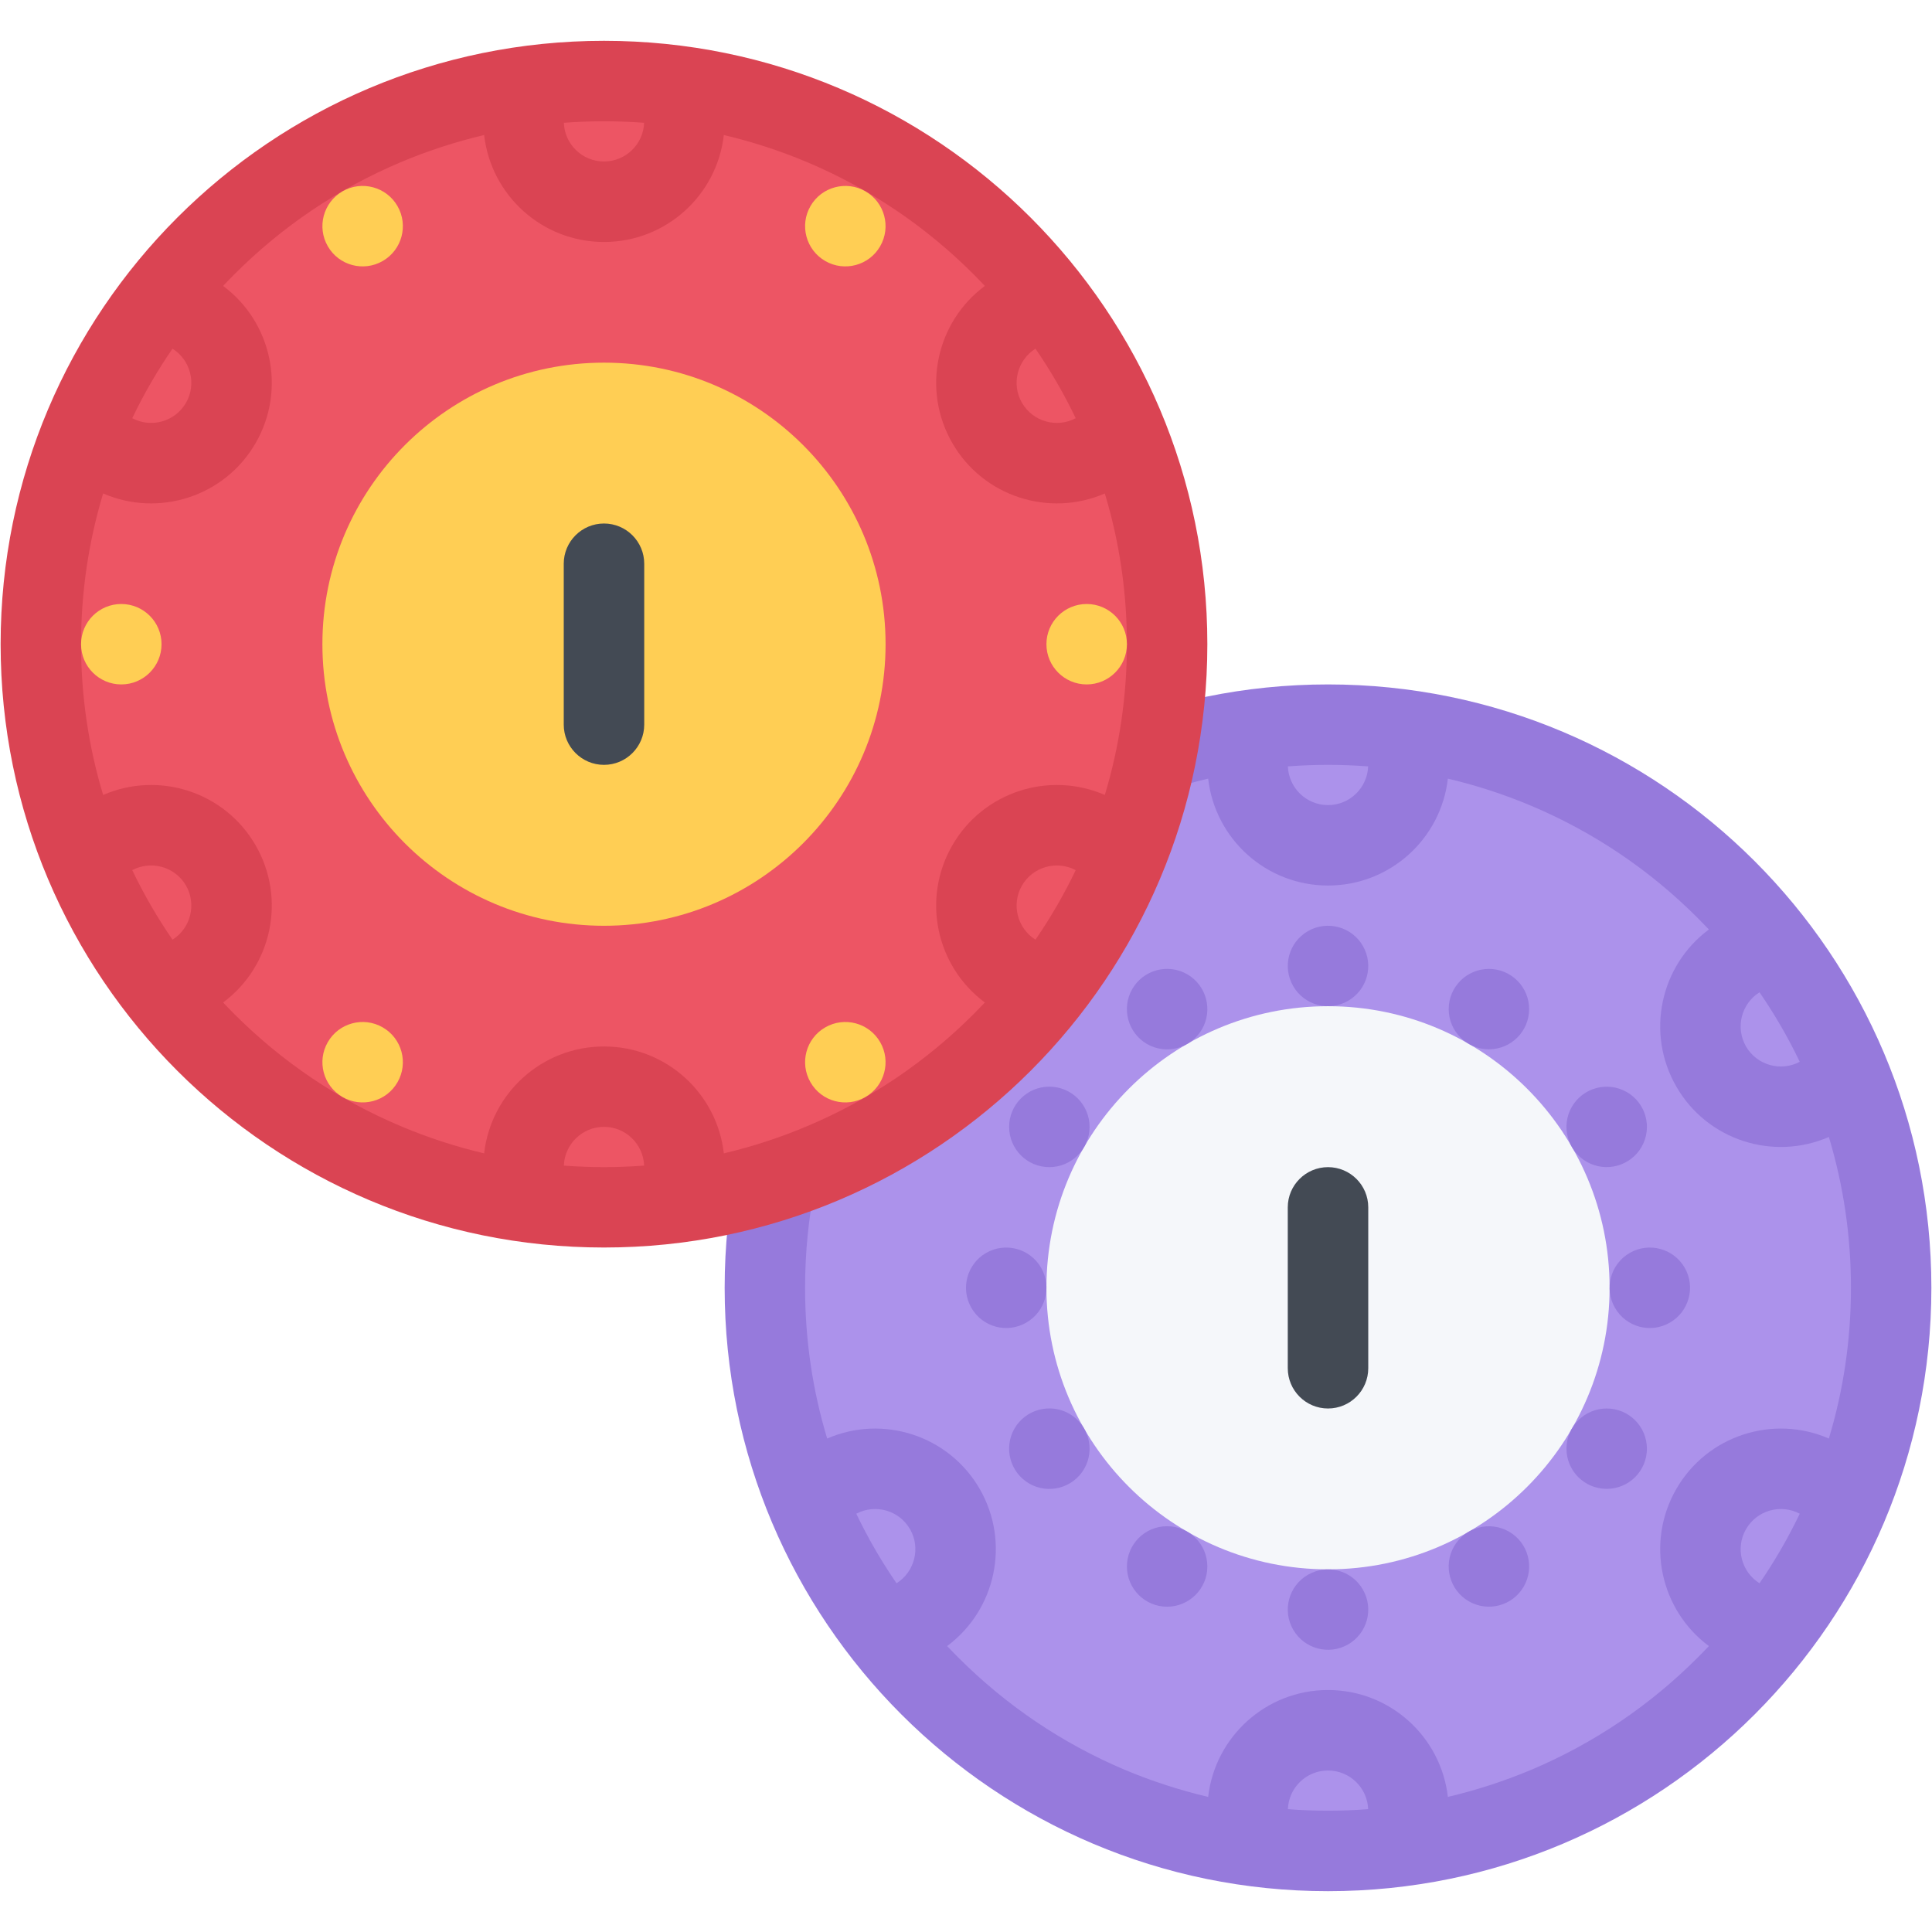
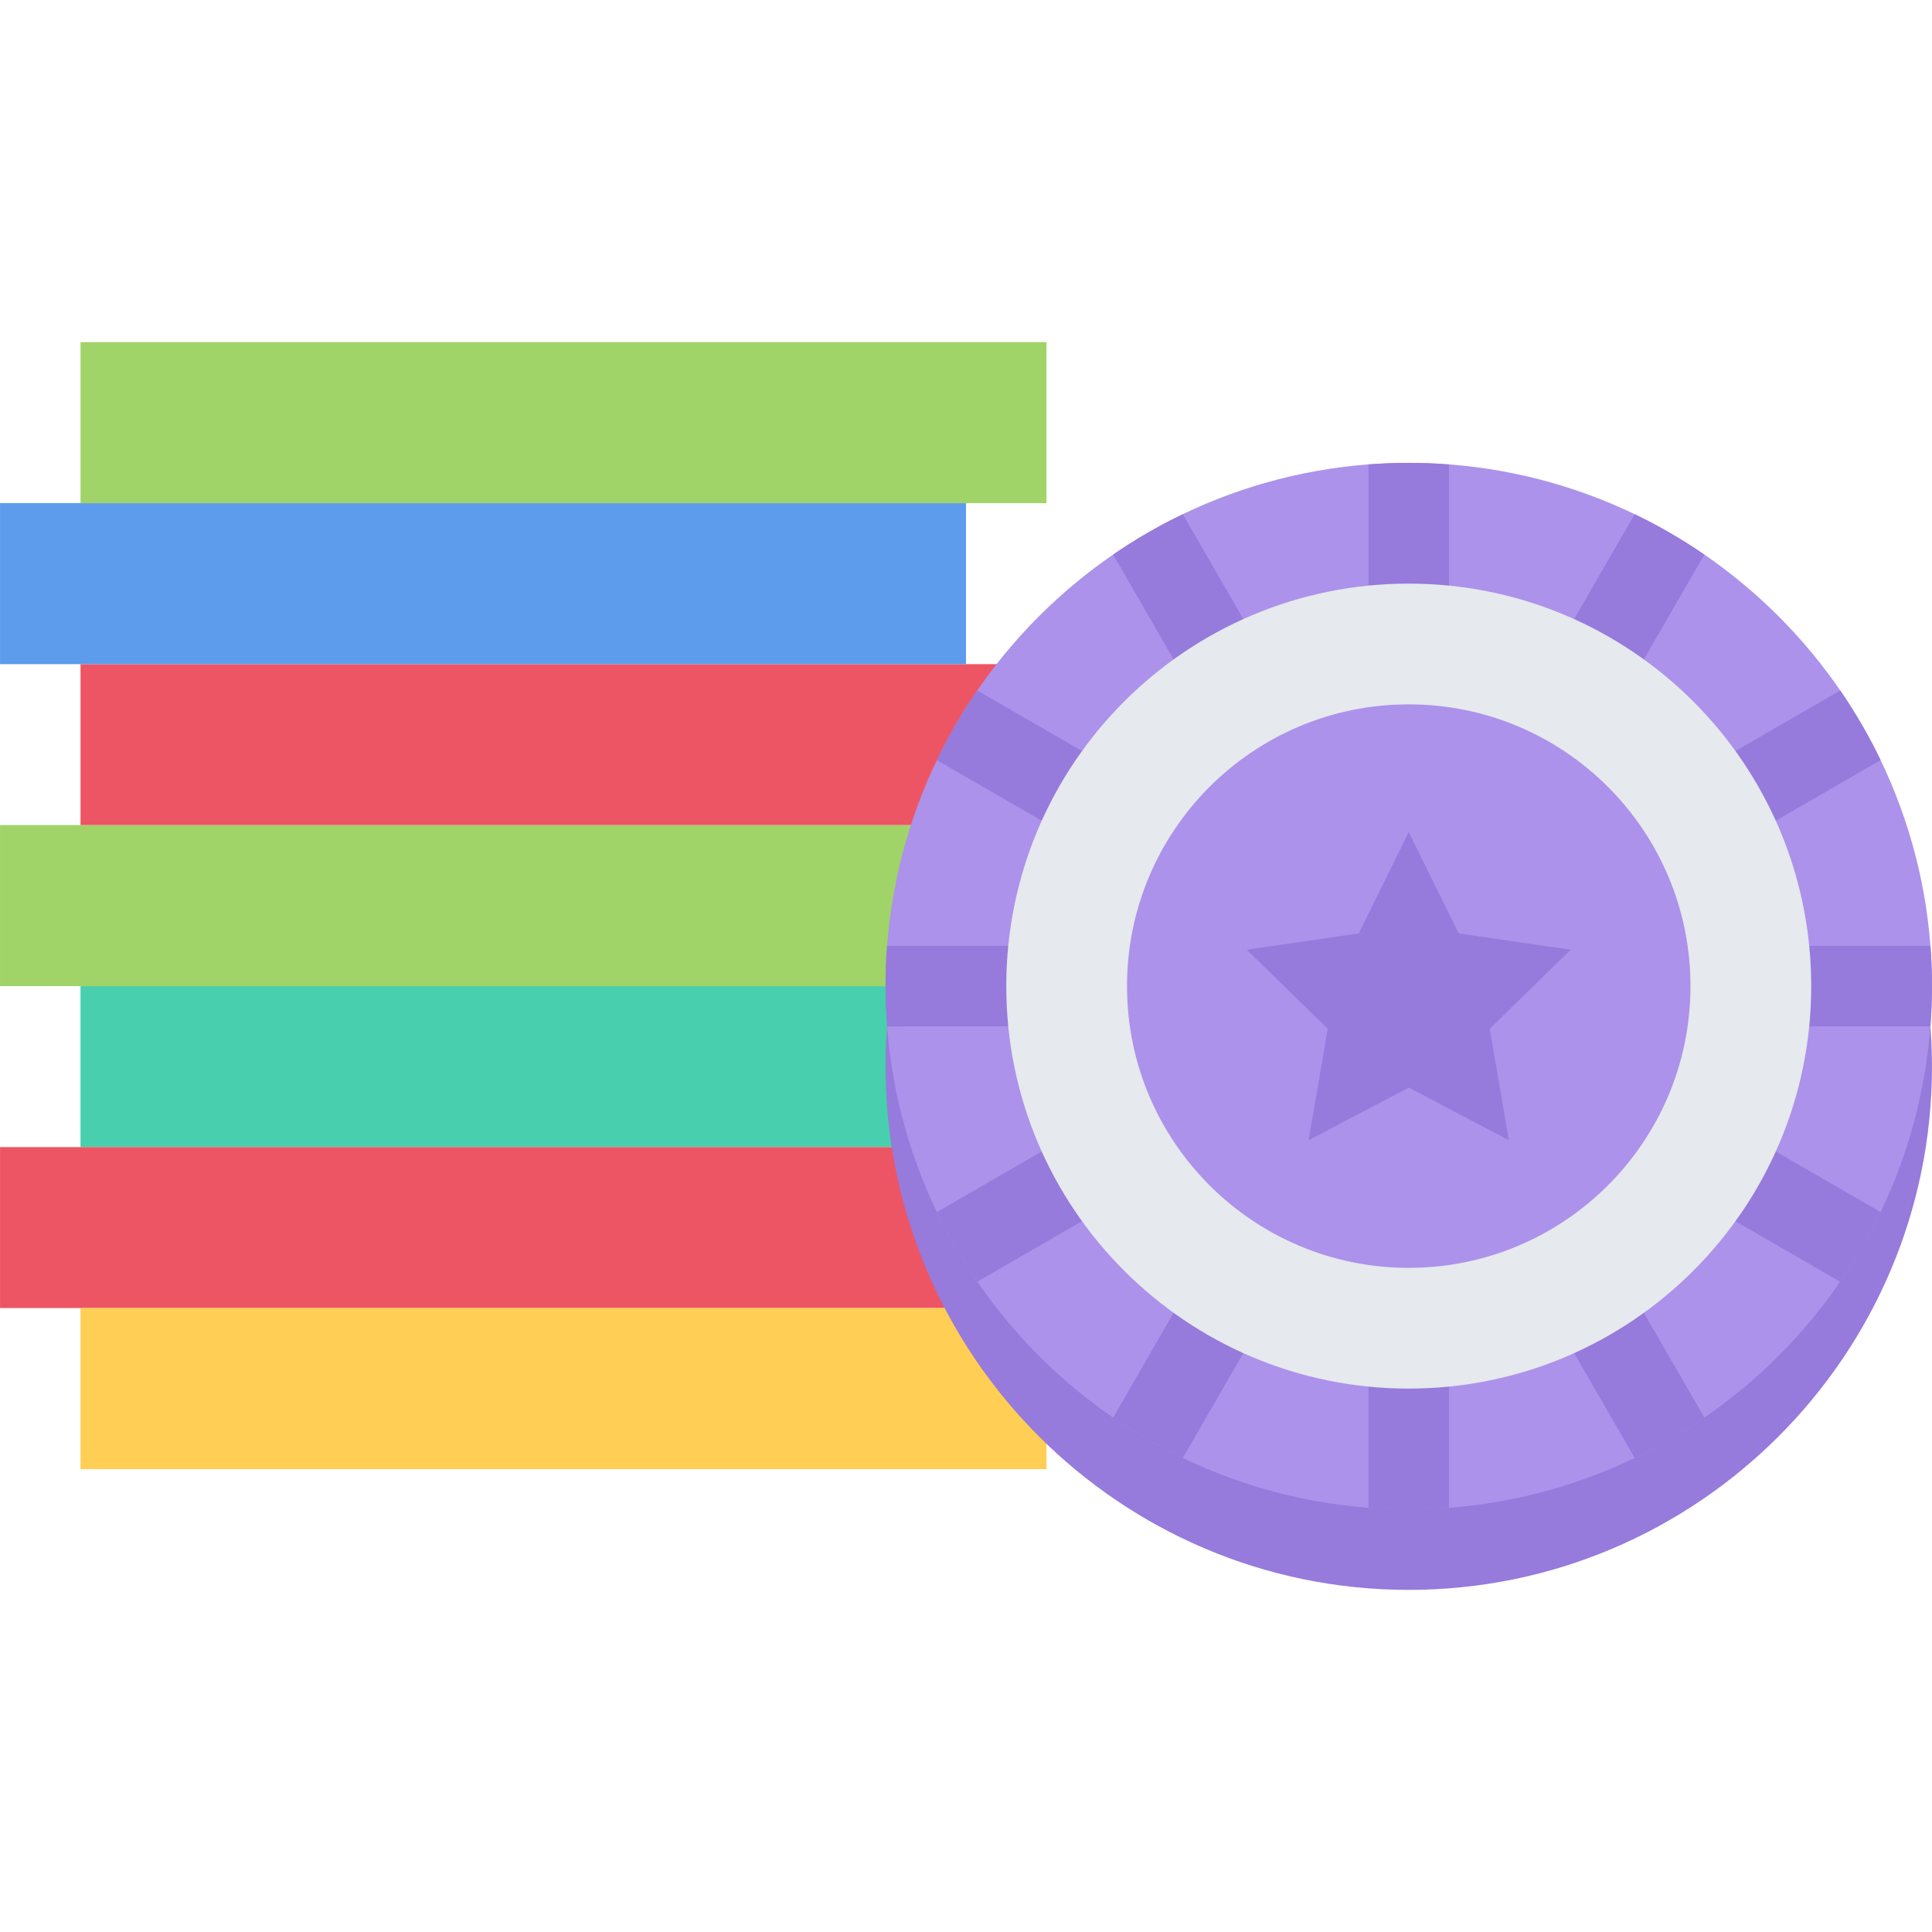
<svg xmlns="http://www.w3.org/2000/svg" class="icon" width="128px" height="128.00px" viewBox="0 0 1024 1024" version="1.1">
-   <path d="M703.876 981.004c-79.728 0-154.682-31.042-211.052-87.38-56.37-56.402-87.414-131.354-87.414-211.052 0-79.762 31.042-154.698 87.414-211.068 56.37-56.37 131.324-87.412 211.052-87.412 79.73 0 154.682 31.042 211.052 87.412 56.372 56.372 87.414 131.306 87.414 211.068 0 79.7-31.042 154.65-87.414 211.052-56.37 56.336-131.32 87.38-211.052 87.38z" fill="#AC92EB" />
-   <path d="M703.876 362.76c-176.606 0-319.794 143.158-319.794 319.81 0 176.574 143.19 319.794 319.794 319.794 176.608 0 319.794-143.22 319.794-319.794 0.002-176.652-143.186-319.81-319.794-319.81z m228.698 163.176a272.874 272.874 0 0 1 21.332 36.836c-10.09 5.374-22.708 1.812-28.484-8.12-5.746-9.994-2.496-22.658 7.152-28.716zM725.144 406.2c-0.406 11.368-9.774 20.518-21.268 20.518-11.492 0-20.862-9.15-21.268-20.518 7.028-0.53 14.118-0.812 21.268-0.812 7.154 0 14.242 0.282 21.268 0.812zM475.18 839.158a273.13 273.13 0 0 1-21.33-36.852c10.088-5.374 22.706-1.812 28.482 8.182 5.714 9.932 2.498 22.612-7.152 28.67z m207.43 119.734c0.406-11.368 9.776-20.486 21.268-20.486 11.494 0 20.862 9.12 21.268 20.486-7.028 0.562-14.116 0.812-21.268 0.812-7.152 0.002-14.242-0.248-21.268-0.812z m129.136-20.924a280.588 280.588 0 0 1-44.348 14.43c-3.622-31.856-30.668-56.652-63.522-56.652s-59.898 24.796-63.522 56.652a280.654 280.654 0 0 1-44.348-14.43c-33.008-13.99-62.646-33.978-88.098-59.46-2-2-3.966-3.998-5.902-6.058 25.734-19.114 33.634-54.902 17.24-83.322-16.428-28.42-51.406-39.474-80.824-26.67-7.776-25.734-11.712-52.53-11.712-79.886 0-37.476 7.338-73.766 21.768-107.87 13.96-33.026 33.948-62.662 59.43-88.116 25.452-25.484 55.09-45.47 88.098-59.43a277.522 277.522 0 0 1 44.348-14.46c3.624 31.886 30.668 56.652 63.522 56.652s59.9-24.766 63.522-56.652a277.458 277.458 0 0 1 44.348 14.46c33.01 13.958 62.648 33.946 88.1 59.43 1.998 2 3.966 4.03 5.902 6.058-25.764 19.114-33.634 54.886-17.24 83.306 16.43 28.482 51.406 39.474 80.824 26.67 7.778 25.796 11.71 52.53 11.71 79.95 0 27.358-3.934 54.152-11.71 79.886-29.418-12.804-64.394-1.75-80.824 26.67-16.394 28.42-8.524 64.208 17.24 83.322a276.382 276.382 0 0 1-5.902 6.058c-25.452 25.484-55.09 45.472-88.1 59.462z m113.676-127.48c5.778-9.994 18.394-13.554 28.484-8.182a272.93 272.93 0 0 1-21.332 36.852c-9.648-6.058-12.898-18.738-7.152-28.67z" fill="#967ADC" />
-   <path d="M853.124 682.57c0 82.384-66.832 149.216-149.248 149.216s-149.248-66.832-149.248-149.216c0-82.448 66.832-149.264 149.248-149.264s149.248 66.818 149.248 149.264z" fill="#F5F7FA" />
-   <path d="M693.226 493.52c-10.21 5.902-13.708 18.926-7.804 29.136 5.872 10.182 18.924 13.68 29.106 7.808 10.21-5.902 13.71-18.926 7.806-29.138-5.872-10.18-18.924-13.678-29.108-7.806zM693.226 834.66c-10.21 5.872-13.708 18.926-7.804 29.108 5.872 10.18 18.924 13.678 29.106 7.806 10.21-5.872 13.71-18.926 7.806-29.106-5.872-10.244-18.924-13.678-29.108-7.808zM607.938 553.34c10.214 5.872 23.236 2.376 29.138-7.806 5.872-10.228 2.374-23.252-7.806-29.154-10.212-5.87-23.234-2.404-29.138 7.808a21.362 21.362 0 0 0 7.806 29.152zM799.816 811.8c-10.212-5.872-23.234-2.376-29.136 7.806-5.872 10.182-2.376 23.234 7.806 29.108 10.212 5.872 23.234 2.436 29.136-7.808 5.874-10.182 2.406-23.234-7.806-29.106zM556.16 575.952c-11.774 0-21.3 9.556-21.3 21.298 0 11.804 9.528 21.362 21.3 21.362s21.328-9.556 21.328-21.362c0-11.742-9.554-21.298-21.328-21.298zM851.596 746.53c-11.776 0-21.33 9.556-21.33 21.298 0 11.804 9.554 21.298 21.33 21.298a21.264 21.264 0 0 0 21.298-21.298c0-11.742-9.524-21.298-21.298-21.298zM551.788 671.89c-5.902-10.182-18.924-13.68-29.138-7.808-10.18 5.872-13.678 18.926-7.806 29.106 5.904 10.244 18.926 13.742 29.138 7.808 10.21-5.872 13.676-18.926 7.806-29.106zM892.914 671.89c-5.904-10.182-18.926-13.68-29.138-7.808-10.182 5.872-13.678 18.926-7.806 29.106 5.902 10.244 18.924 13.742 29.136 7.808 10.18-5.872 13.68-18.926 7.808-29.106zM566.84 749.34c-10.21-5.872-23.234-2.374-29.136 7.808a21.374 21.374 0 0 0 7.806 29.168c10.182 5.872 23.236 2.374 29.138-7.806 5.872-10.182 2.374-23.236-7.808-29.17zM840.914 615.738c10.212 5.872 23.234 2.374 29.138-7.808 5.872-10.18 2.404-23.234-7.806-29.106-10.214-5.872-23.236-2.374-29.138 7.808-5.872 10.18-2.374 23.236 7.806 29.106zM618.588 808.928c-11.774 0-21.298 9.554-21.298 21.362 0 11.742 9.526 21.298 21.298 21.298 11.776 0 21.33-9.556 21.33-21.298 0-11.808-9.554-21.362-21.33-21.362zM789.168 513.538c-11.776 0-21.332 9.524-21.332 21.298 0 11.758 9.556 21.316 21.332 21.316 11.774 0 21.296-9.558 21.296-21.316a21.28 21.28 0 0 0-21.296-21.298z" fill="#967ADC" />
-   <path d="M320.124 639.91c-79.73 0-154.682-31.042-211.052-87.444-56.372-56.354-87.414-131.306-87.414-211.036S52.7 186.748 109.07 130.376s131.322-87.412 211.052-87.412 154.682 31.042 211.052 87.412c56.372 56.37 87.412 131.322 87.412 211.052s-31.042 154.682-87.412 211.038c-56.368 56.402-131.32 87.444-211.05 87.444z" fill="#ED5564" />
-   <path d="M320.124 21.634C143.518 21.634 0.33 164.824 0.33 341.428c0 176.636 143.19 319.78 319.794 319.78s319.794-143.142 319.794-319.78c0-176.604-143.19-319.794-319.794-319.794zM548.82 184.81c8.028 11.71 15.178 23.984 21.33 36.852-10.088 5.372-22.706 1.812-28.482-8.15-5.746-9.932-2.498-22.642 7.152-28.702zM320.124 64.294c7.152 0 14.242 0.25 21.268 0.78-0.406 11.4-9.774 20.518-21.268 20.518-11.492 0-20.862-9.12-21.268-20.518 7.026-0.53 14.116-0.78 21.268-0.78zM91.426 184.81c9.65 6.058 12.868 18.77 7.152 28.702-5.778 9.962-18.394 13.522-28.482 8.15a271.584 271.584 0 0 1 21.33-36.852z m0 313.238a273.13 273.13 0 0 1-21.33-36.852c10.086-5.34 22.704-1.812 28.482 8.152 5.714 9.962 2.498 22.642-7.152 28.7z m228.698 120.564c-7.152 0-14.242-0.312-21.268-0.812 0.406-11.368 9.776-20.548 21.268-20.548 11.494 0 20.862 9.182 21.268 20.548-7.028 0.498-14.118 0.812-21.268 0.812z m107.868-21.8a274.378 274.378 0 0 1-44.346 14.49c-3.622-31.916-30.666-56.65-63.522-56.65-32.854 0-59.9 24.734-63.522 56.65a274.574 274.574 0 0 1-44.346-14.49c-33.01-13.928-62.648-33.916-88.1-59.382-2-2-3.966-4.06-5.904-6.09 25.734-19.114 33.634-54.872 17.24-83.292-16.426-28.482-51.404-39.506-80.824-26.702-7.776-25.764-11.71-52.528-11.71-79.916s3.934-54.154 11.71-79.886c29.418 12.774 64.396 1.75 80.824-26.702 16.396-28.42 8.496-64.208-17.24-83.292 1.936-2.06 3.904-4.09 5.904-6.09 25.452-25.484 55.088-45.47 88.1-59.43a277.5 277.5 0 0 1 44.346-14.46c3.622 31.886 30.668 56.684 63.522 56.684s59.9-24.796 63.522-56.684a277.434 277.434 0 0 1 44.346 14.46c33.01 13.96 62.648 33.948 88.1 59.43 1.998 2 3.966 4.03 5.902 6.09-25.764 19.082-33.634 54.872-17.24 83.292 16.426 28.45 51.406 39.474 80.824 26.702 7.778 25.734 11.71 52.498 11.71 79.886s-3.934 54.152-11.71 79.916c-29.418-12.804-64.396-1.78-80.824 26.702-16.396 28.418-8.526 64.178 17.24 83.292a555.844 555.844 0 0 1-5.902 6.09c-25.454 25.466-55.09 45.454-88.1 59.382z m113.676-127.464c5.778-9.962 18.394-13.492 28.482-8.152a273.04 273.04 0 0 1-21.33 36.852c-9.65-6.058-12.898-18.738-7.152-28.7z" fill="#DA4453" />
-   <path d="M469.372 341.43c0 82.416-66.832 149.248-149.248 149.248s-149.248-66.832-149.248-149.248 66.832-149.216 149.248-149.216 149.248 66.8 149.248 149.216zM85.618 341.43c0 11.774-9.556 21.33-21.33 21.33s-21.33-9.556-21.33-21.33 9.556-21.298 21.33-21.298 21.33 9.524 21.33 21.298zM597.29 341.43c0 11.774-9.554 21.33-21.33 21.33-11.774 0-21.33-9.556-21.33-21.33s9.556-21.298 21.33-21.298c11.774-0.002 21.33 9.524 21.33 21.298zM202.854 544.534c10.212 5.872 13.71 18.926 7.808 29.108-5.872 10.242-18.926 13.678-29.106 7.806-10.212-5.872-13.71-18.926-7.808-29.106 5.872-10.198 18.926-13.696 29.106-7.808zM458.69 101.396c10.212 5.902 13.71 18.924 7.808 29.138-5.872 10.212-18.924 13.678-29.106 7.808-10.212-5.904-13.71-18.926-7.808-29.138 5.872-10.182 18.926-13.68 29.106-7.808zM437.392 544.534c10.182-5.886 23.236-2.388 29.106 7.808 5.902 10.18 2.406 23.234-7.808 29.106-10.18 5.872-23.236 2.436-29.106-7.806-5.902-10.184-2.404-23.238 7.808-29.108zM181.556 101.396c10.18-5.872 23.236-2.374 29.106 7.808 5.902 10.212 2.404 23.234-7.808 29.138-10.18 5.872-23.236 2.404-29.106-7.808-5.902-10.214-2.404-23.236 7.808-29.138z" fill="#FFCE54" />
-   <path d="M703.876 618.612c-11.774 0-21.33 9.556-21.33 21.298v85.258c0 11.804 9.556 21.362 21.33 21.362 11.776 0 21.33-9.556 21.33-21.362v-85.258c0.002-11.742-9.554-21.298-21.33-21.298zM320.124 277.47c-11.774 0-21.33 9.556-21.33 21.33v85.258c0 11.774 9.556 21.33 21.33 21.33s21.33-9.556 21.33-21.33V298.8c0-11.772-9.558-21.33-21.33-21.33z" fill="#434A54" />
+   <path d="M42.672 522.664h511.984v85.324H42.672z" fill="#48CFAD" />
+   <path d="M0.016 437.324H512v85.34H0.016z" fill="#A0D468" />
+   <path d="M42.672 352.012h511.984v85.31H42.672z" fill="#ED5564" />
+   <path d="M0.016 266.672H512v85.34H0.016z" fill="#5D9CEC" />
+   <path d="M42.672 181.332h511.984v85.342H42.672z" fill="#A0D468" />
+   <path d="M0.016 607.988H512v85.312H0.016z" fill="#ED5564" />
+   <path d="M42.672 693.3h511.984v85.372H42.672z" fill="#FFCE54" />
+   <path d="M746.648 288.014c-152.902 0-277.302 124.402-277.302 277.29 0 152.93 124.4 277.364 277.302 277.364 152.934 0 277.336-124.434 277.336-277.364 0-152.888-124.402-277.29-277.336-277.29z" fill="#967ADC" />
+   <path d="M746.648 245.33c-152.902 0-277.302 124.402-277.302 277.334 0 152.886 124.4 277.32 277.302 277.32 152.934 0 277.336-124.434 277.336-277.32 0-152.932-124.402-277.334-277.336-277.334z" fill="#AC92EB" />
+   <path d="M996.766 402.886a277.666 277.666 0 0 0-21.406-36.906l-170.434 98.404 98.406-170.432a277.666 277.666 0 0 0-36.906-21.406l-98.434 170.496v-196.9a283 283 0 0 0-21.344-0.812c-7.156 0-14.282 0.282-21.312 0.812v196.9l-98.434-170.496a278.924 278.924 0 0 0-36.906 21.406l98.402 170.432-170.43-98.404a276.08 276.08 0 0 0-21.406 36.906l170.464 98.434h-196.87c-0.562 7.062-0.812 14.156-0.812 21.342s0.25 14.282 0.812 21.328l196.87-0.016-170.464 98.45a273.324 273.324 0 0 0 21.406 36.876l170.398-98.376-98.372 170.434a272.06 272.06 0 0 0 36.906 21.376l98.434-170.496v196.934c7.032 0.562 14.156 0.812 21.312 0.812 7.188 0 14.312-0.25 21.344-0.812V602.3l98.434 170.434a273.686 273.686 0 0 0 36.906-21.376l-98.376-170.434 170.402 98.438c8.032-11.75 15.218-24.062 21.406-36.938l-170.496-98.45h196.902c0.532-7.032 0.812-14.156 0.812-21.312 0-7.188-0.282-14.312-0.812-21.342h-196.902l170.5-98.434z m-228.774 82.81v-15.844l13.75 7.906-13.75 7.938z" fill="#967ADC" />
+   <path d="M959.984 522.664c0 117.824-95.496 213.32-213.336 213.32-117.808 0-213.304-95.496-213.304-213.32 0-117.808 95.496-213.336 213.304-213.336 117.84 0 213.336 95.528 213.336 213.336z" fill="#E6E9ED" />
+   <path d="M895.988 522.664c0 82.45-66.844 149.324-149.34 149.324-82.464 0-149.308-66.876-149.308-149.324 0-82.466 66.844-149.338 149.308-149.338 82.496 0 149.34 66.872 149.34 149.338z" fill="#AC92EB" />
+   <path d="M746.648 576.426l-53.03 27.874 10.124-59.058-42.902-41.858 59.308-8.626 26.5-53.716 26.532 53.716 59.308 8.626-42.902 41.858 10.124 59.058z" fill="#967ADC" />
</svg>
